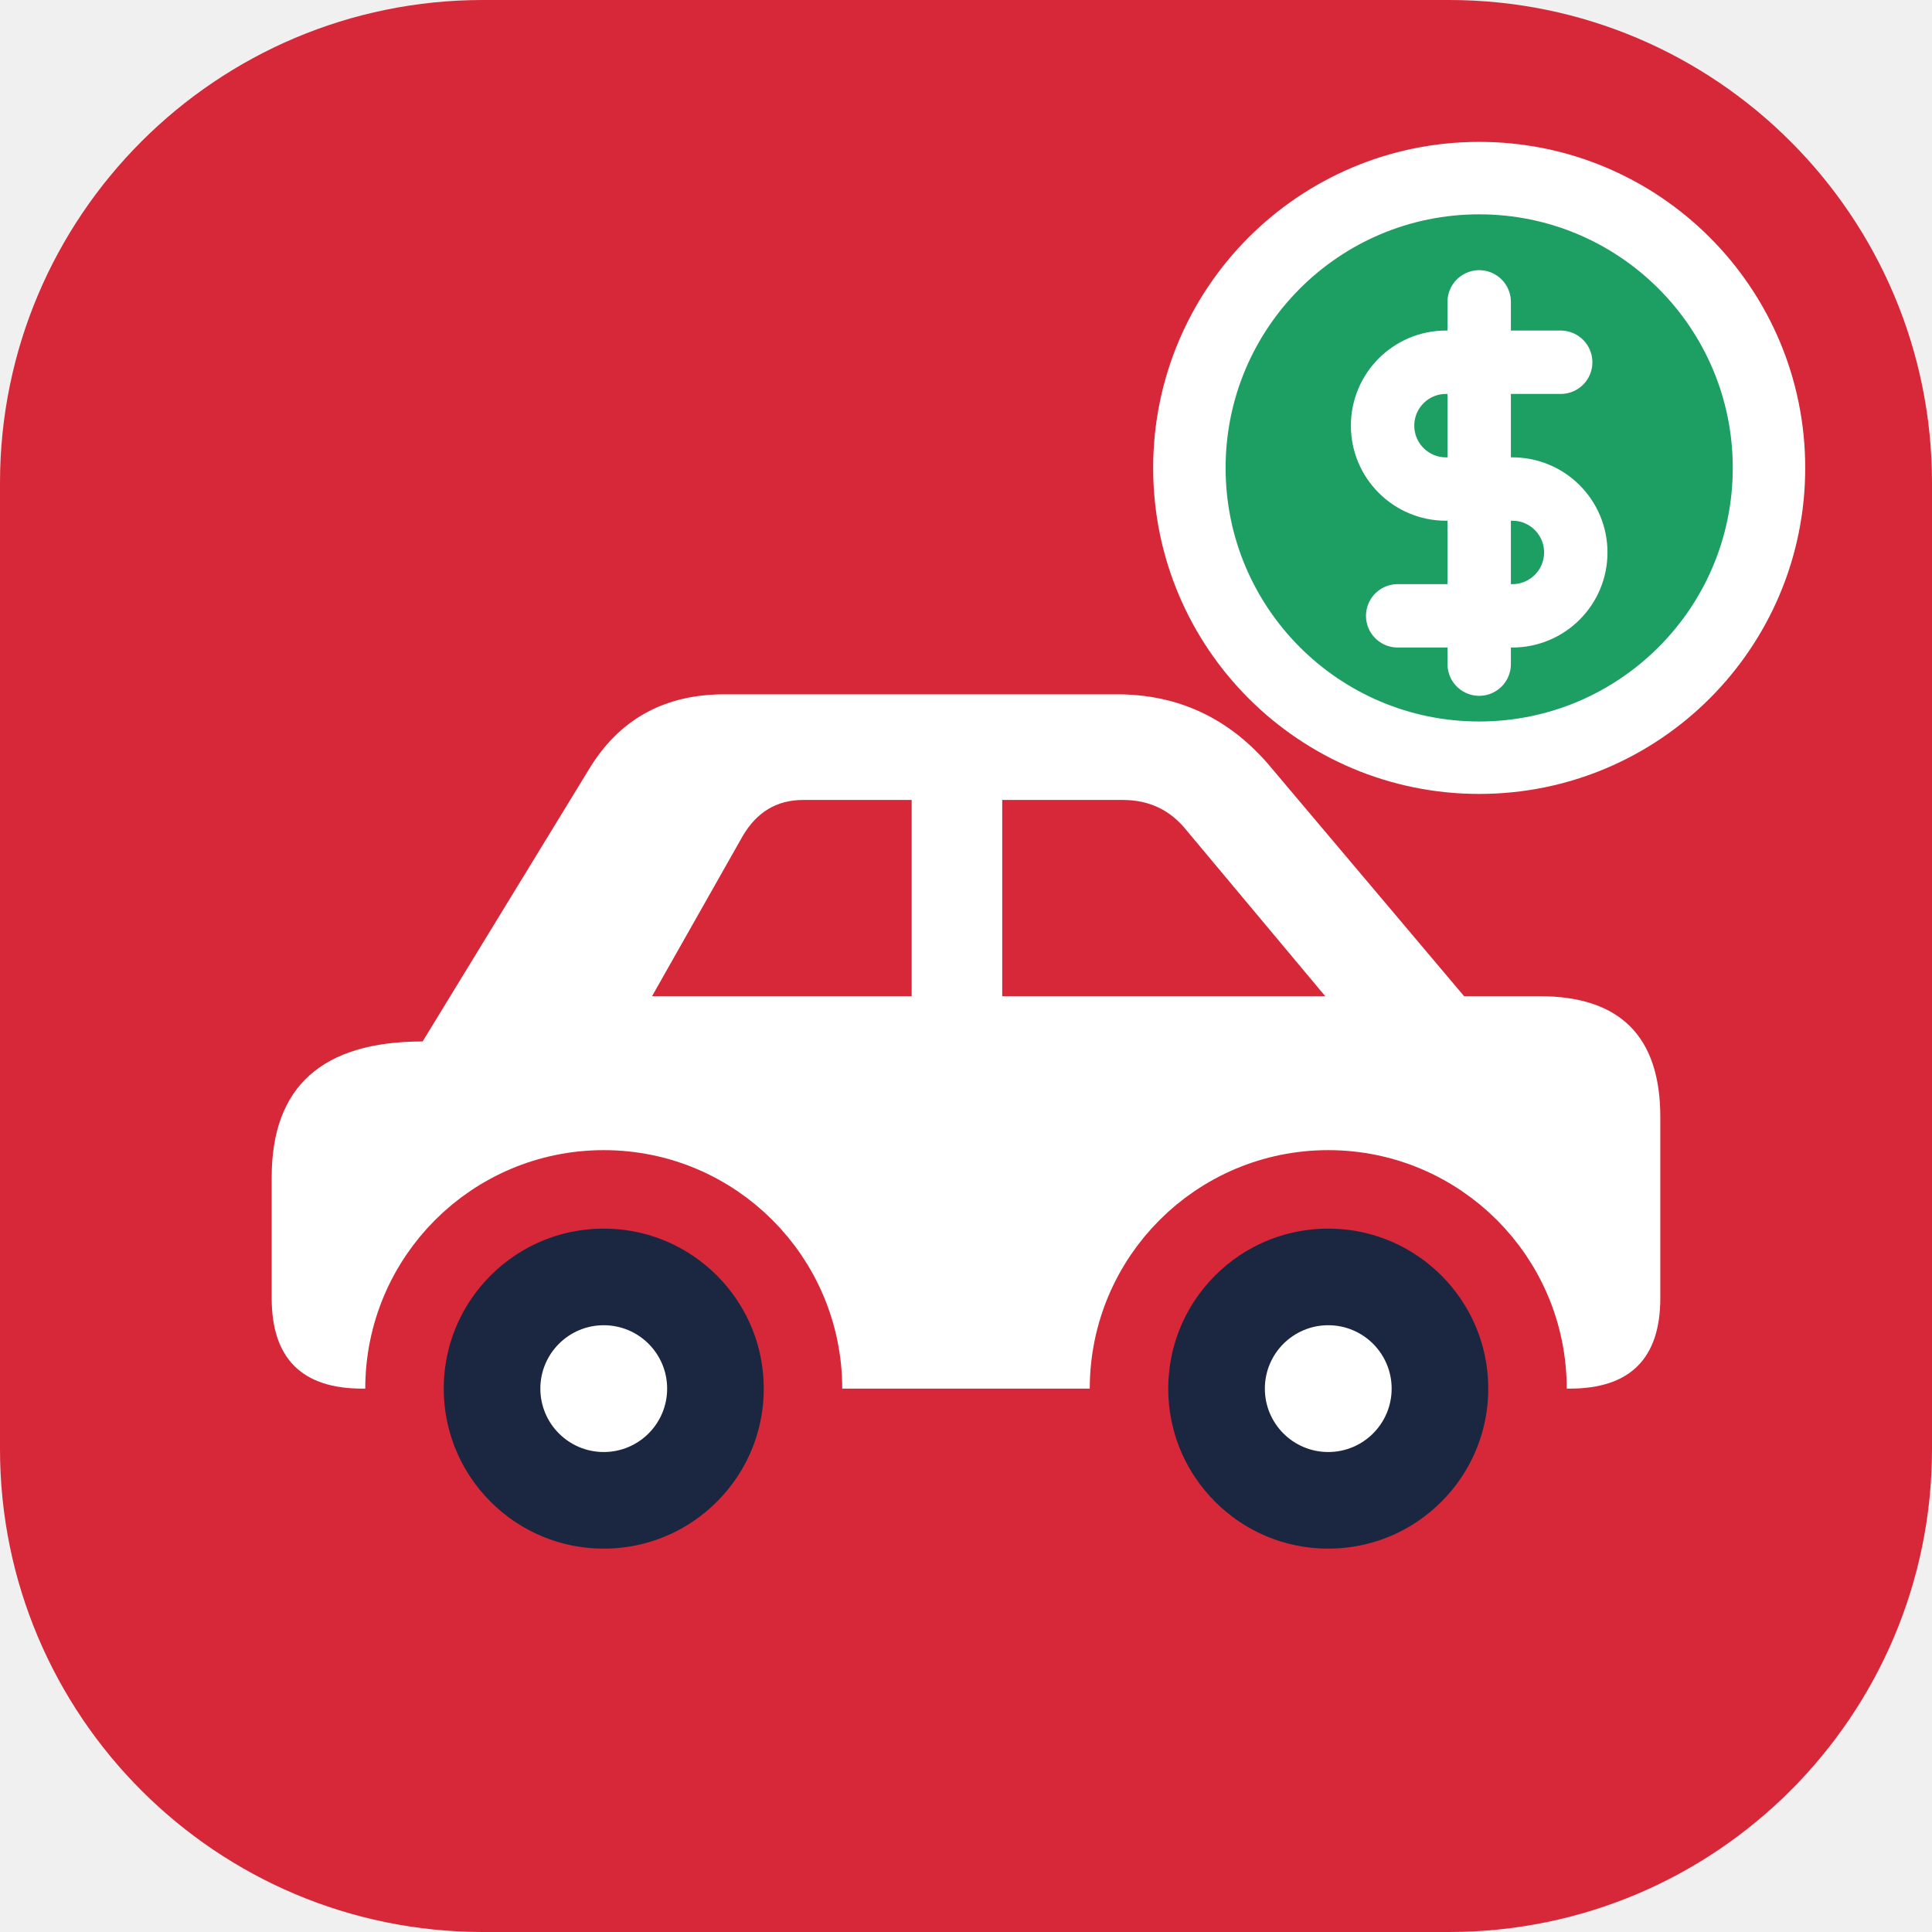
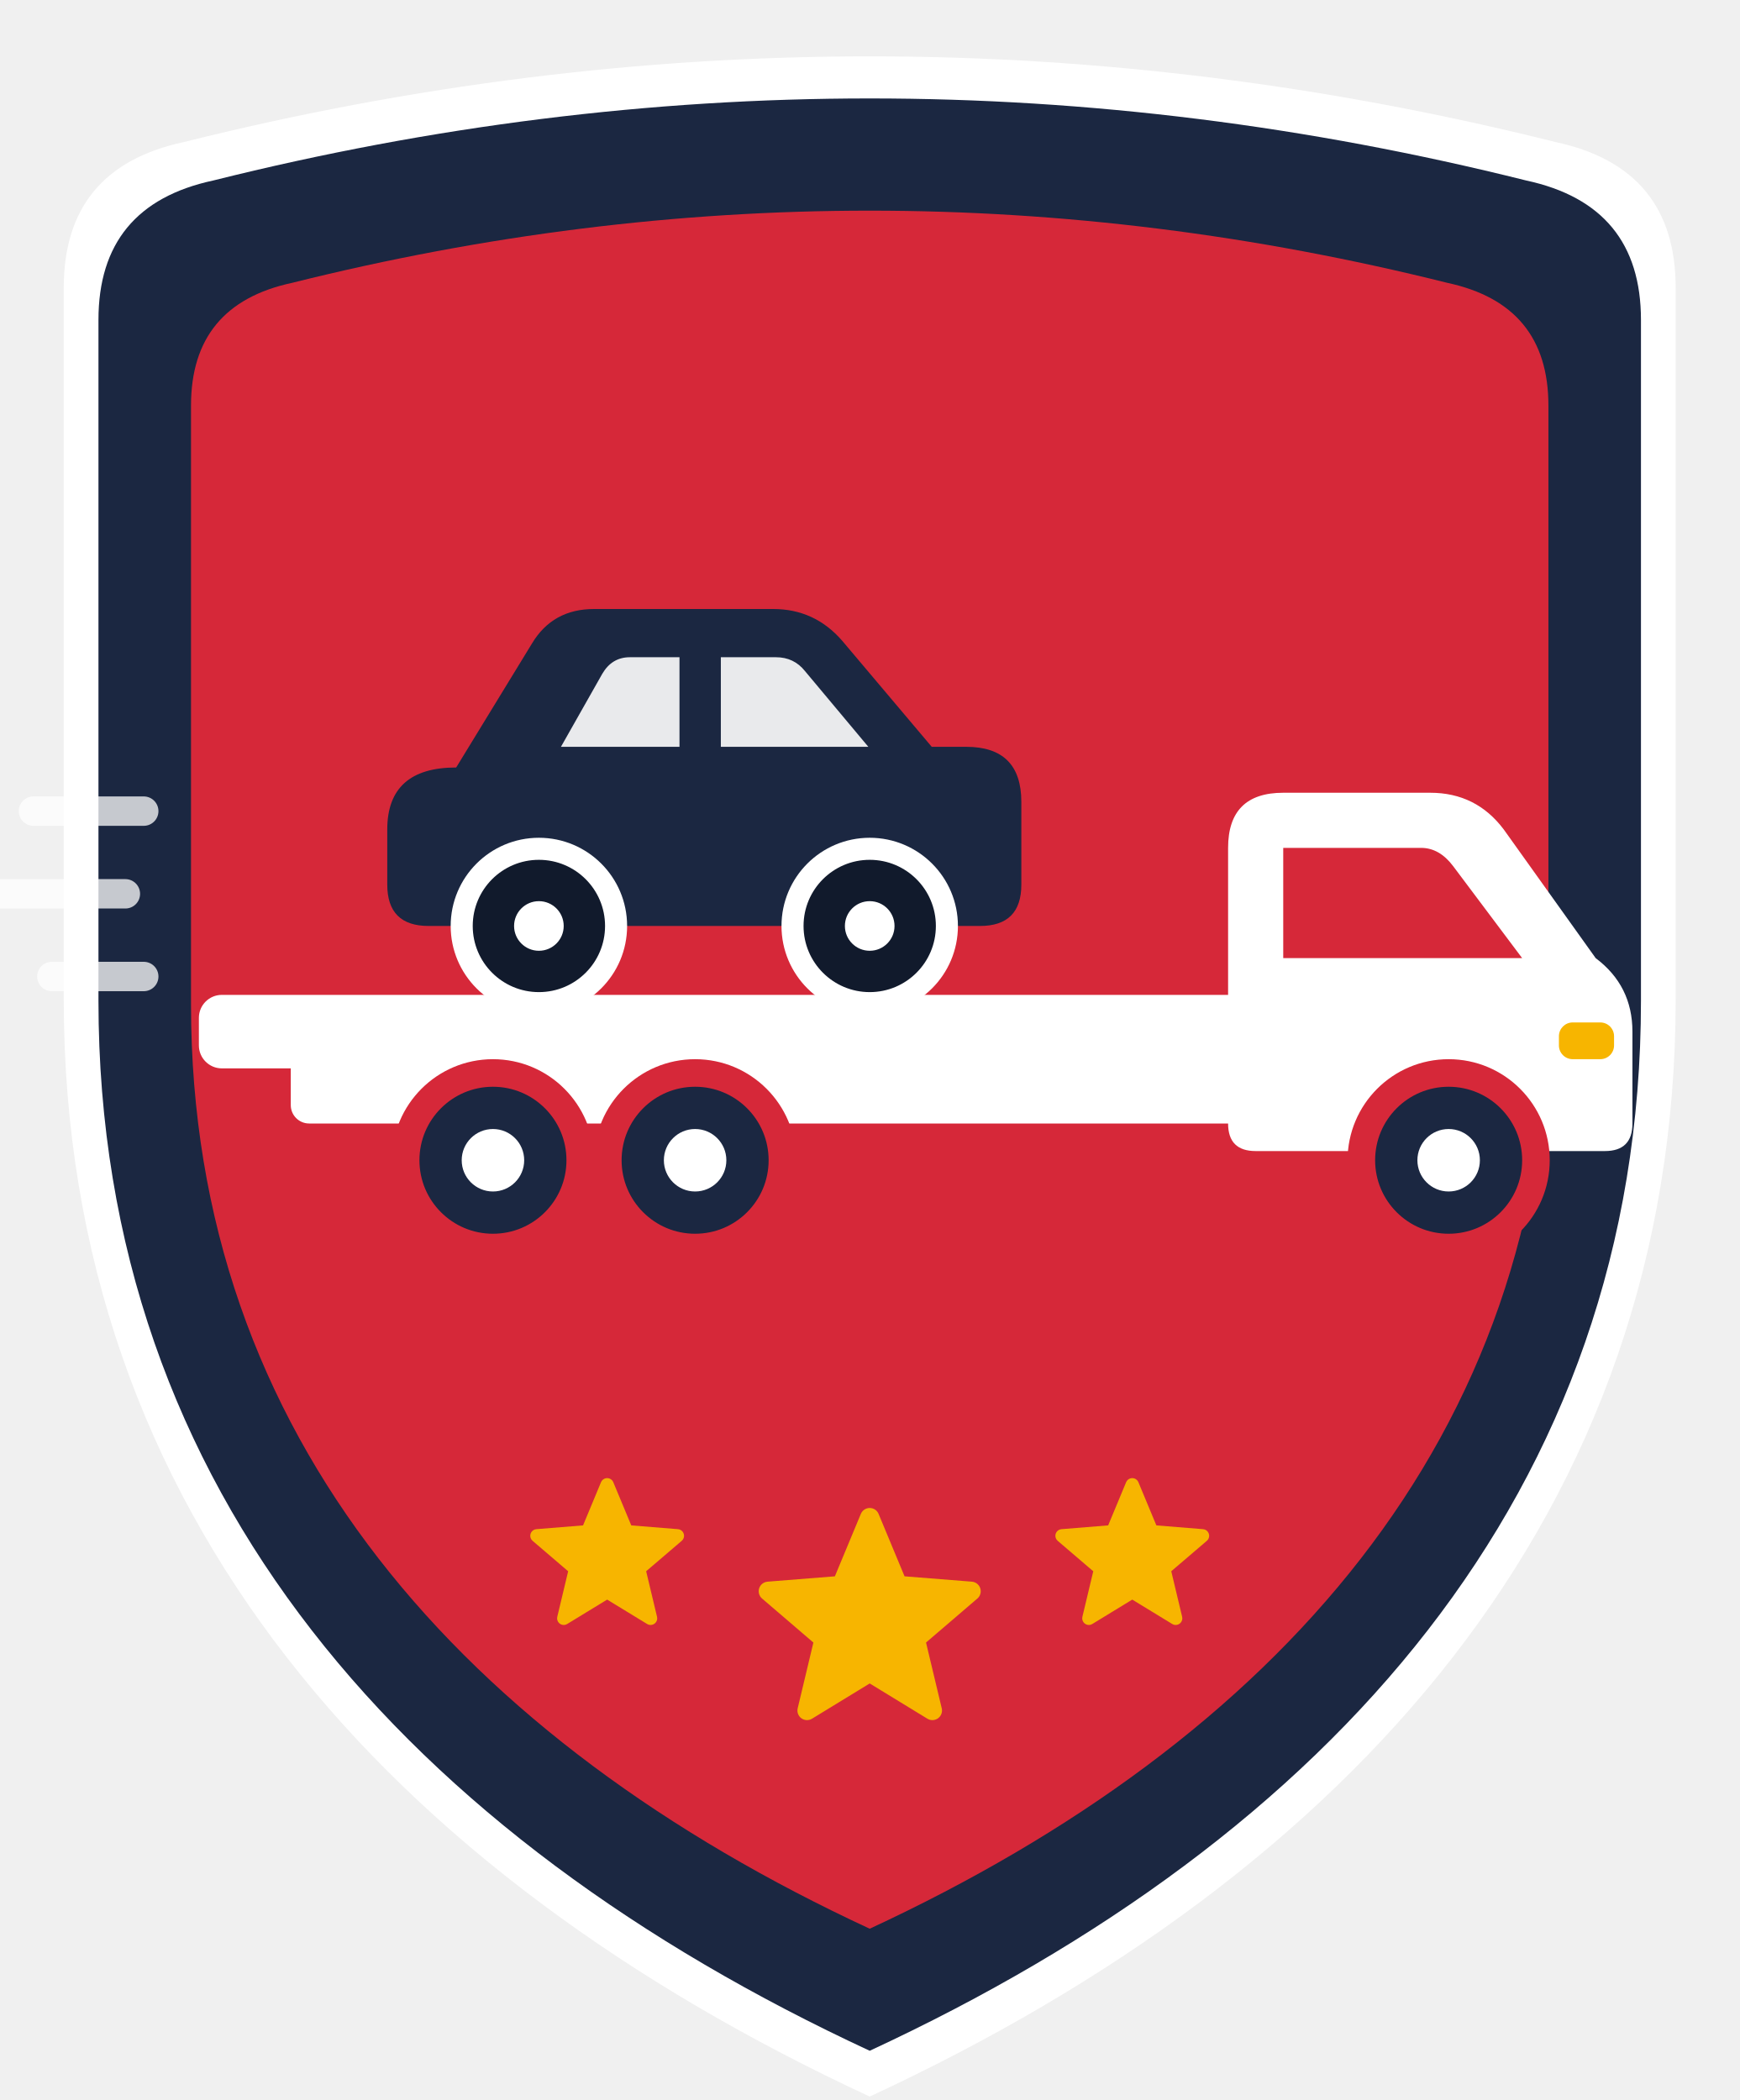
- <svg xmlns="http://www.w3.org/2000/svg" viewBox="0 0 64 64" role="img" aria-label="Titan Cash For Junk Cars">
-   <rect width="64" height="64" rx="16" fill="#D62839" />
-   <g transform="translate(0 3)">
-     <path fill="#fff" d="M14 31.5 L19.5 22.5 Q21 20 24 20 H37 Q40 20 42 22.3 L48.5 30 H51 Q55 30 55 34 V40 Q55 43 52 43 H12 Q9 43 9 40 V36 Q9 31.5 14 31.5 Z" />
-     <path fill="#D62839" d="M21.6 30 L24.6 24.7 Q25.3 23.5 26.6 23.5 H30.2 V30 Z" />
-     <path fill="#D62839" d="M33.2 23.5 H37.2 Q38.5 23.5 39.3 24.5 L43.9 30 H33.2 Z" />
-     <circle cx="20" cy="43" r="6.6" fill="#1B2741" stroke="#D62839" stroke-width="2.6" />
-     <circle cx="44" cy="43" r="6.6" fill="#1B2741" stroke="#D62839" stroke-width="2.6" />
-     <circle cx="20" cy="43" r="2.1" fill="#fff" />
-     <circle cx="44" cy="43" r="2.1" fill="#fff" />
+ <svg xmlns="http://www.w3.org/2000/svg" role="img" aria-label="Titan Cash For Junk Cars" viewBox="14 -2 212 256">
+   <path d="M40 20Q120 0 200 20Q214 23 214 37V120C214 180 176 222 120 248C64 222 26 180 26 120V37Q26 23 40 20Z" fill="#fff" transform="translate(120 124) scale(1.045) translate(-120 -124)" />
+   <path d="M40 20Q120 0 200 20Q214 23 214 37V120C214 180 176 222 120 248C64 222 26 180 26 120V37Q26 23 40 20Z" fill="#1B2741" />
+   <path d="M40 20Q120 0 200 20Q214 23 214 37V120C214 180 176 222 120 248C64 222 26 180 26 120V37Q26 23 40 20Z" fill="#D62839" transform="translate(120 124) scale(0.88) translate(-120 -124)" />
+   <g transform="translate(36 70) scale(1.12)">
+     <g stroke-linecap="round">
+       <path d="M-16 24H-4M-22 33H-6M-14 42H-4" stroke="#fff" stroke-width="3.2" opacity=".75" fill="none" />
+       <rect x="2" y="44" width="116" height="8" rx="2.5" fill="#fff" />
+       <rect x="12" y="50" width="106" height="8" rx="2" fill="#fff" />
+       <path d="M114 58V28q0-6 6-6h16q5 0 8 4l10 14q4 3 4 8v10q0 3-3 3h-38q-3 0-3-3z" fill="#fff" />
+       <path d="M120 28h15q2 0 3.5 2l7.5 10h-26z" fill="#D62839" />
+       <rect x="150" y="47" width="6" height="4" rx="1.5" fill="#F7B500" />
+       <g transform="translate(9 -28) scale(1.5)">
+         <path fill="#1B2741" d="M14 31.5L19.5 22.5Q21 20 24 20H37Q40 20 42 22.3L48.5 30H51Q55 30 55 34V40Q55 43 52 43H12Q9 43 9 40V36Q9 31.5 14 31.5Z" />
+         <path fill="#fff" opacity=".9" d="M21.6 30L24.6 24.7Q25.3 23.5 26.6 23.5H30.2V30ZM33.2 23.5H37.2Q38.5 23.5 39.3 24.5L43.9 30H33.2Z" />
+         <circle cx="20" cy="43" r="5.6" fill="#111A2C" stroke="#fff" stroke-width="1.6" />
+         <circle cx="44" cy="43" r="5.6" fill="#111A2C" stroke="#fff" stroke-width="1.6" />
+         <circle cx="20" cy="43" r="1.8" fill="#fff" />
+         <circle cx="44" cy="43" r="1.8" fill="#fff" />
+       </g>
+       <circle cx="34" cy="62" r="9.5" fill="#1B2741" stroke="#D62839" stroke-width="3" />
+       <circle cx="34" cy="62" r="3.4" fill="#fff" />
+       <circle cx="56" cy="62" r="9.5" fill="#1B2741" stroke="#D62839" stroke-width="3" />
+       <circle cx="56" cy="62" r="3.4" fill="#fff" />
+       <circle cx="138" cy="62" r="9.5" fill="#1B2741" stroke="#D62839" stroke-width="3" />
+       <circle cx="138" cy="62" r="3.4" fill="#fff" />
+     </g>
  </g>
-   <circle cx="49" cy="15.5" r="9.6" fill="#1D9E63" stroke="#fff" stroke-width="2.4" />
-   <path d="M51.7 12 H47.9 A2.1 2.1 0 0 0 47.9 16.2 H50.1 A2.1 2.1 0 0 1 50.1 20.4 H46.3 M49 10 V22" fill="none" stroke="#fff" stroke-width="2.1" stroke-linecap="round" stroke-linejoin="round" />
+   <path d="M120.00 183.00L123.44 191.27L132.36 191.98L125.56 197.81L127.64 206.52L120.00 201.85L112.36 206.52L114.44 197.81L107.64 191.98L116.56 191.27Z" fill="#F7B500" stroke="#F7B500" stroke-width="2.34" stroke-linejoin="round" />
+   <path d="M88.00 179.00L90.38 184.72L96.56 185.22L91.85 189.25L93.29 195.28L88.00 192.05L82.71 195.28L84.15 189.25L79.44 185.22L85.62 184.72Z" fill="#F7B500" stroke="#F7B500" stroke-width="1.62" stroke-linejoin="round" />
+   <path d="M152.00 179.00L154.38 184.72L160.56 185.22L155.85 189.25L157.29 195.28L152.00 192.05L146.71 195.28L148.15 189.25L143.44 185.22L149.62 184.72Z" fill="#F7B500" stroke="#F7B500" stroke-width="1.62" stroke-linejoin="round" />
</svg>
